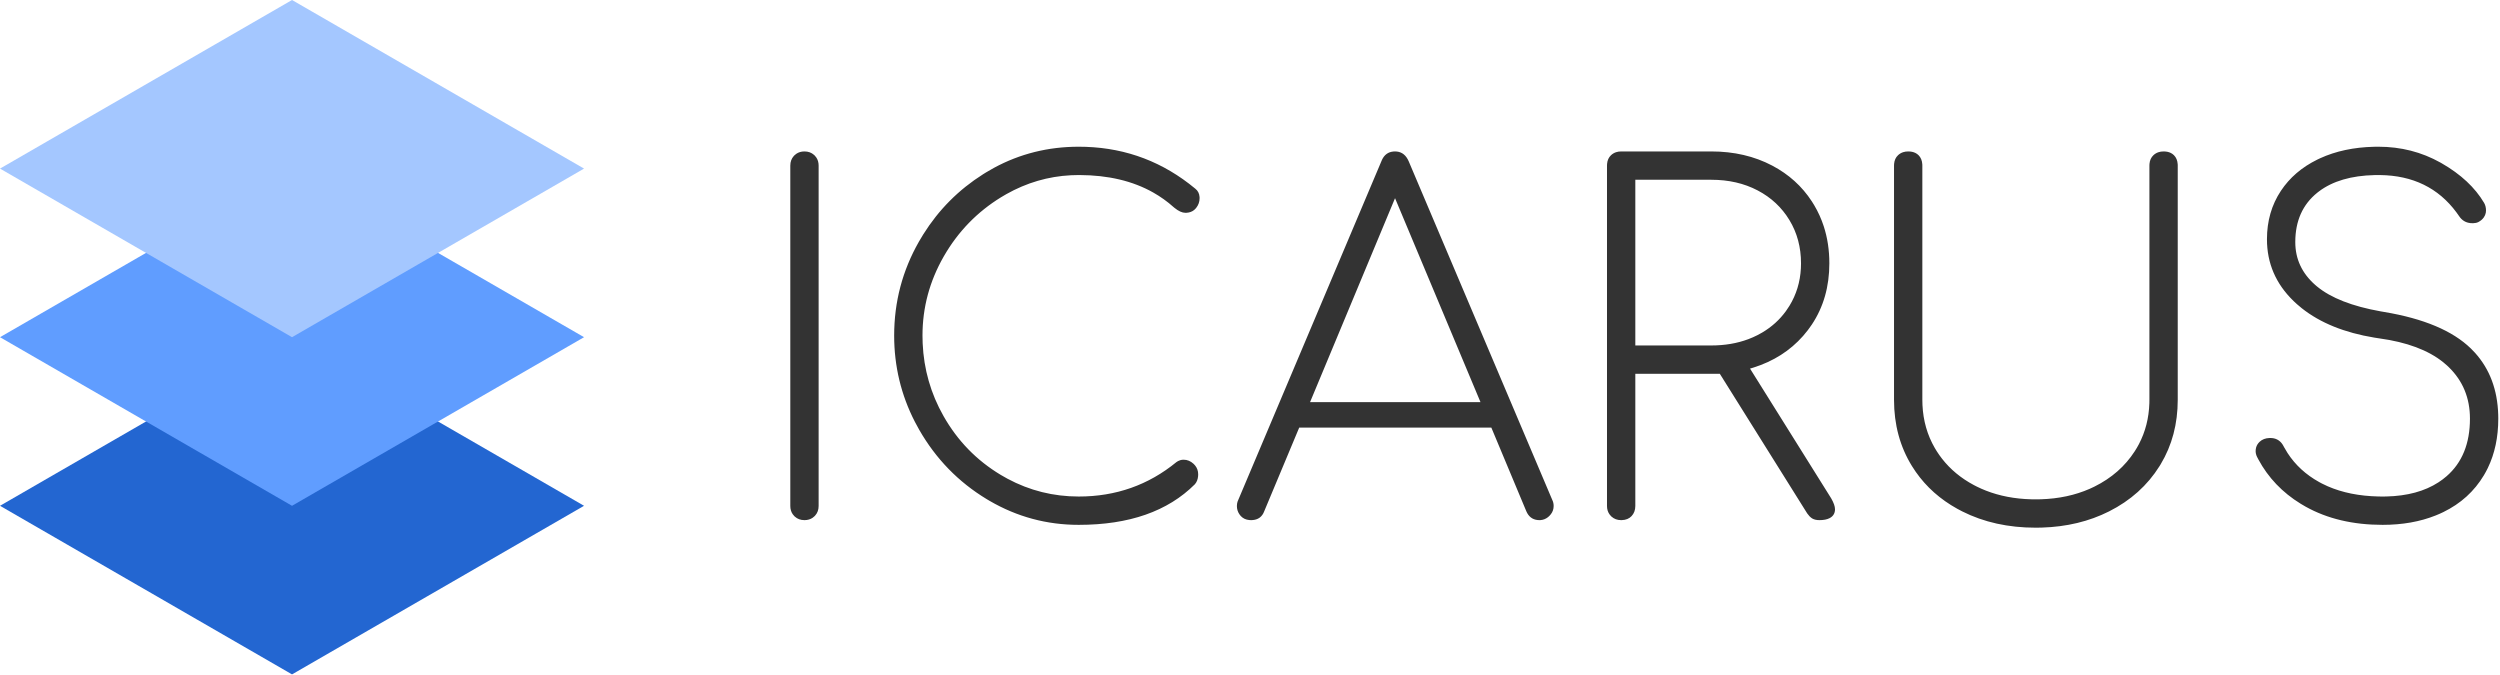
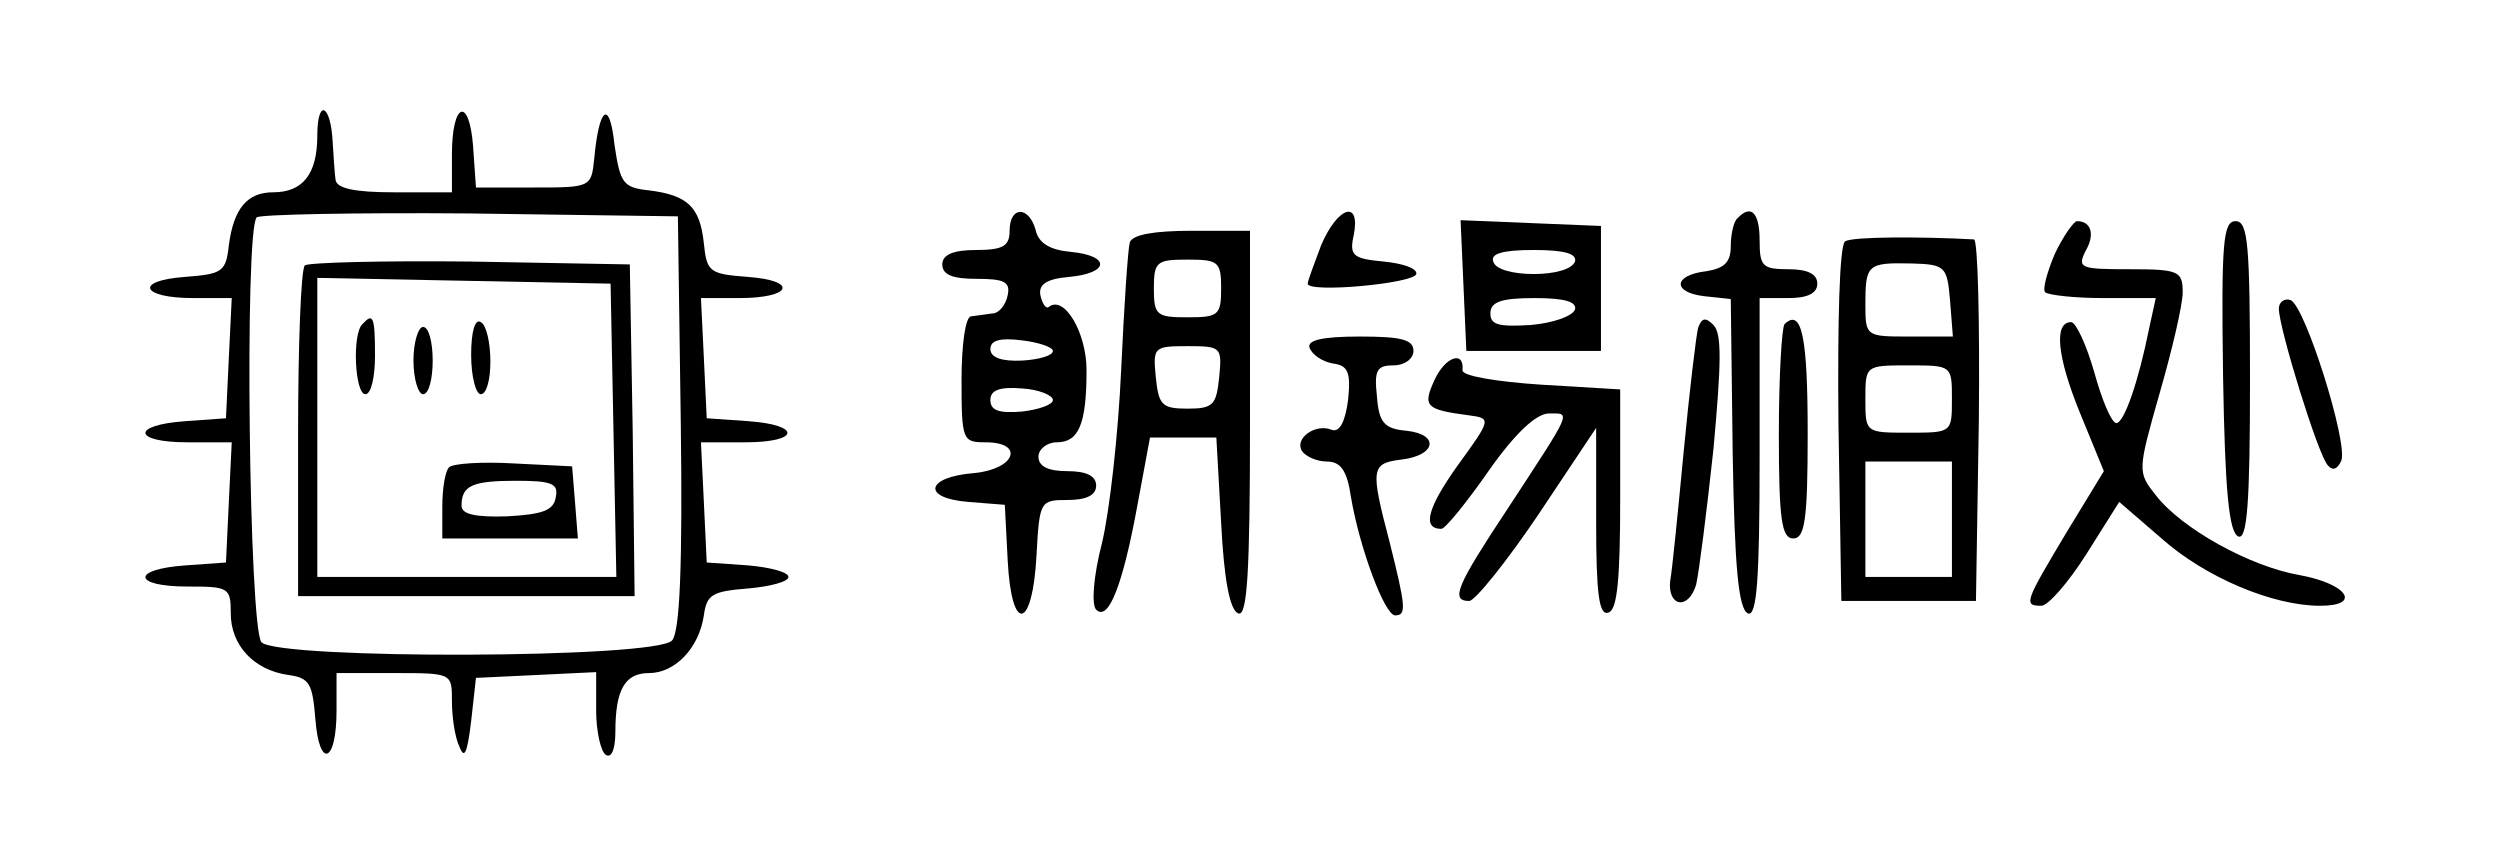
- <svg xmlns="http://www.w3.org/2000/svg" version="1.1" width="949" height="256" viewbox="0 0 949 256">
-   <path fill="#2366d1" d="M110.851 128L221.703 192L110.851 256L0 192Z" />
-   <path fill="#609dff" d="M110.851 64L221.703 128L110.851 192L0 128Z" />
-   <path fill="#a4c7ff" d="M110.851 0L221.703 64L110.851 128L0 64Z" />
-   <g transform="translate(300, 55.695), scale(0.7)" fill="#333">
-     <path d="M 613.888 10.24 L 613.888 137.216 A 60.705 60.705 0 0 0 613.954 140.055 Q 614.553 152.847 620.602 163.316 A 50.135 50.135 0 0 0 621.696 165.12 A 51.598 51.598 0 0 0 624.562 169.185 Q 631.357 177.897 641.762 183.449 A 63.11 63.11 0 0 0 643.456 184.32 A 61.649 61.649 0 0 0 648.369 186.492 Q 659.467 190.833 672.846 191.198 A 90.809 90.809 0 0 0 675.328 191.232 A 90.563 90.563 0 0 0 678.104 191.19 Q 692.78 190.74 704.7 185.489 A 61.259 61.259 0 0 0 707.2 184.32 Q 721.152 177.408 729.088 165.12 A 49.502 49.502 0 0 0 731.322 161.299 Q 736.63 151.203 736.997 139.036 A 60.335 60.335 0 0 0 737.024 137.216 L 737.024 10.24 A 10.857 10.857 0 0 1 737.062 9.315 Q 737.313 6.384 739.2 4.608 A 7.256 7.256 0 0 1 741.925 2.981 Q 743.196 2.56 744.704 2.56 Q 746.956 2.56 748.602 3.369 A 6.472 6.472 0 0 1 750.336 4.608 Q 752.167 6.439 752.361 9.499 A 11.729 11.729 0 0 1 752.384 10.24 L 752.384 137.216 Q 752.384 156.807 743.135 172.194 A 64.077 64.077 0 0 1 742.528 173.184 Q 732.672 188.928 715.136 197.76 Q 698.912 205.931 678.635 206.543 A 109.71 109.71 0 0 1 675.328 206.592 Q 653.056 206.592 635.52 197.76 A 77.835 77.835 0 0 1 632.828 196.338 Q 618.963 188.661 610.337 176.346 A 65.778 65.778 0 0 1 608.256 173.184 Q 598.528 157.44 598.528 137.216 L 598.528 10.24 A 10.857 10.857 0 0 1 598.566 9.315 Q 598.817 6.384 600.704 4.608 A 7.256 7.256 0 0 1 603.429 2.981 Q 604.7 2.56 606.208 2.56 Q 608.46 2.56 610.106 3.369 A 6.472 6.472 0 0 1 611.84 4.608 Q 613.671 6.439 613.865 9.499 A 11.729 11.729 0 0 1 613.888 10.24 Z M 895.488 8.96 A 69.507 69.507 0 0 0 894.88 8.615 Q 879.509 0 861.184 0 A 100.005 100.005 0 0 0 858.79 0.028 Q 842.342 0.422 829.568 6.272 A 61.75 61.75 0 0 0 828.078 6.979 Q 815.456 13.172 808.32 23.936 Q 800.768 35.328 800.768 50.176 Q 800.768 69.697 815.175 83.659 A 59.222 59.222 0 0 0 817.024 85.376 A 60.63 60.63 0 0 0 819.68 87.606 Q 834.727 99.526 859.059 103.529 A 133.91 133.91 0 0 0 861.696 103.936 Q 884.116 107.004 896.419 116.925 A 41.61 41.61 0 0 1 898.432 118.656 A 43.592 43.592 0 0 1 899.28 119.455 Q 910.848 130.653 910.848 147.456 Q 910.848 167.68 898.176 178.688 A 39.281 39.281 0 0 1 893.72 182.034 Q 882.522 189.266 865.531 189.672 A 85.481 85.481 0 0 1 863.488 189.696 A 102.18 102.18 0 0 1 861.3 189.673 Q 845.567 189.336 833.654 184.112 A 55.097 55.097 0 0 1 830.592 182.656 A 56.619 56.619 0 0 1 829.066 181.842 Q 818.274 175.871 811.94 166.114 A 47.528 47.528 0 0 1 809.984 162.816 A 12.115 12.115 0 0 0 809.808 162.46 Q 807.734 158.428 803.571 158.002 A 9.942 9.942 0 0 0 802.56 157.952 A 12.194 12.194 0 0 0 802.217 157.957 Q 798.871 158.051 796.8 160 A 7.449 7.449 0 0 0 796.119 160.731 Q 794.934 162.191 794.688 164.094 A 8.003 8.003 0 0 0 794.624 165.12 A 6.218 6.218 0 0 0 794.708 166.137 Q 794.803 166.708 795.004 167.28 A 7.895 7.895 0 0 0 795.392 168.192 A 65.044 65.044 0 0 0 796.099 169.546 Q 804.091 184.419 819.055 193.615 A 74.4 74.4 0 0 0 821.76 195.2 Q 839.424 205.056 863.488 205.056 Q 879.548 205.056 892.299 199.951 A 62.036 62.036 0 0 0 896.384 198.144 Q 910.592 191.232 918.4 178.176 A 51.186 51.186 0 0 0 920.533 174.225 Q 926.208 162.515 926.208 147.456 A 72.811 72.811 0 0 0 926.178 145.354 Q 925.592 125.061 913.589 111.755 A 49.8 49.8 0 0 0 911.36 109.44 Q 896.512 94.976 864.256 89.6 A 157.882 157.882 0 0 1 862.446 89.288 Q 839.242 85.142 827.904 75.776 A 41.218 41.218 0 0 1 826.977 74.987 Q 816.128 65.472 816.128 51.712 A 49.293 49.293 0 0 1 816.128 51.578 Q 816.175 34.522 828.032 24.96 A 35.234 35.234 0 0 1 828.891 24.289 Q 840.118 15.794 859.213 15.381 A 91.194 91.194 0 0 1 861.184 15.36 A 73.044 73.044 0 0 1 862.037 15.365 Q 888.747 15.677 903.514 35.593 A 59.37 59.37 0 0 1 904.96 37.632 Q 907.22 41.022 911.076 41.419 A 10.261 10.261 0 0 0 912.128 41.472 A 14.543 14.543 0 0 0 912.743 41.459 Q 914.336 41.392 915.2 40.96 A 10.655 10.655 0 0 0 915.336 40.891 Q 916.348 40.366 917.135 39.681 A 7.607 7.607 0 0 0 918.4 38.272 Q 919.197 37.122 919.442 35.787 A 6.761 6.761 0 0 0 919.552 34.56 Q 919.552 32.256 918.528 30.464 Q 911.104 17.92 895.488 8.96 Z M 160.311 0.068 A 110.648 110.648 0 0 0 156.416 0 Q 131.565 0 110.402 11.483 A 99.343 99.343 0 0 0 106.112 13.952 A 109.009 109.009 0 0 0 104.543 14.926 Q 84.677 27.489 72.14 47.479 A 111.393 111.393 0 0 0 69.76 51.456 Q 56.32 75.008 56.32 102.4 Q 56.32 127.331 67.56 149.187 A 107.592 107.592 0 0 0 69.888 153.472 Q 83.456 177.152 106.496 191.104 A 103.444 103.444 0 0 0 108.082 192.045 Q 130.459 205.056 156.416 205.056 Q 197.376 205.056 219.392 183.04 Q 220.918 181.296 221.145 178.624 A 11.364 11.364 0 0 0 221.184 177.664 Q 221.184 174.906 219.514 172.852 A 8.614 8.614 0 0 0 218.752 172.032 A 10.501 10.501 0 0 0 218.638 171.925 Q 216.248 169.728 213.248 169.728 A 6.244 6.244 0 0 0 211.549 169.961 Q 210.906 170.141 210.291 170.463 A 7.508 7.508 0 0 0 209.408 171.008 Q 186.624 189.696 156.416 189.696 Q 135.765 189.696 117.743 180.022 A 87.237 87.237 0 0 1 114.048 177.92 Q 94.464 166.144 83.072 146.048 Q 72.704 127.758 71.772 106.604 A 95.549 95.549 0 0 1 71.68 102.4 Q 71.68 79.616 83.2 59.52 A 97.348 97.348 0 0 1 83.35 59.26 Q 94.847 39.346 114.304 27.392 A 88.056 88.056 0 0 1 117.155 25.713 Q 133.663 16.406 152.218 15.466 A 82.911 82.911 0 0 1 156.416 15.36 A 117.212 117.212 0 0 1 156.817 15.361 Q 180.184 15.441 196.829 24.848 A 63.01 63.01 0 0 1 207.872 32.768 A 23.034 23.034 0 0 0 208.339 33.158 Q 211.641 35.84 214.272 35.84 A 9.974 9.974 0 0 0 214.911 35.82 Q 217.343 35.664 219.009 34.296 A 6.873 6.873 0 0 0 219.904 33.408 A 9.994 9.994 0 0 0 220.133 33.126 Q 221.952 30.799 221.952 27.904 A 8.988 8.988 0 0 0 221.929 27.259 Q 221.724 24.398 219.648 22.784 A 110.881 110.881 0 0 0 219.543 22.697 Q 193.686 1.244 160.311 0.068 Z M 551.168 198.4 L 504.064 123.136 L 499.456 123.136 L 458.24 123.136 L 458.24 194.816 Q 458.24 198.144 456.192 200.32 Q 454.232 202.403 450.865 202.492 A 11.487 11.487 0 0 1 450.56 202.496 Q 447.452 202.496 445.349 200.598 A 7.871 7.871 0 0 1 445.056 200.32 A 7.525 7.525 0 0 1 444.182 199.275 Q 442.889 197.403 442.88 194.85 A 10.179 10.179 0 0 1 442.88 194.816 L 442.88 10.24 A 10.857 10.857 0 0 1 442.918 9.315 Q 443.169 6.384 445.056 4.608 A 7.256 7.256 0 0 1 447.781 2.981 Q 449.052 2.56 450.56 2.56 L 499.456 2.56 Q 517.888 2.56 532.48 10.24 Q 545.954 17.332 553.971 29.662 A 58.968 58.968 0 0 1 555.264 31.744 A 56.737 56.737 0 0 1 560.414 43.13 Q 563.456 52.468 563.456 63.232 Q 563.456 82.2 553.946 96.465 A 56.692 56.692 0 0 1 551.808 99.456 A 58.849 58.849 0 0 1 549.212 102.618 Q 538.621 114.637 522.253 119.779 A 72.195 72.195 0 0 1 520.448 120.32 L 564.48 190.72 Q 566.528 194.304 566.528 196.608 A 6.599 6.599 0 0 1 566.478 197.436 Q 566.253 199.208 565.035 200.395 A 5.625 5.625 0 0 1 564.352 200.96 A 6.473 6.473 0 0 1 563.547 201.443 Q 561.472 202.496 558.08 202.496 Q 555.751 202.496 554.27 201.649 A 4.911 4.911 0 0 1 553.984 201.472 Q 552.654 200.585 551.515 198.93 A 14.447 14.447 0 0 1 551.168 198.4 Z M 399.104 197.632 L 380.16 152.32 L 275.968 152.32 L 257.024 197.632 Q 255.324 202.248 250.396 202.483 A 11.297 11.297 0 0 1 249.856 202.496 A 10.258 10.258 0 0 1 248.931 202.455 Q 246.143 202.203 244.4 200.383 A 6.997 6.997 0 0 1 244.224 200.192 A 8.678 8.678 0 0 1 243.477 199.224 Q 242.176 197.264 242.176 194.816 A 7.805 7.805 0 0 1 242.282 193.521 A 7.181 7.181 0 0 1 242.944 191.488 L 320.512 7.936 A 12.196 12.196 0 0 1 320.852 7.129 Q 322.805 2.936 327.14 2.591 A 10.038 10.038 0 0 1 327.936 2.56 A 9.004 9.004 0 0 1 328.947 2.615 Q 333.29 3.106 335.36 7.936 L 413.184 191.488 Q 413.952 193.024 413.952 194.816 A 7.64 7.64 0 0 1 413.846 196.101 Q 413.457 198.383 411.648 200.192 A 9.044 9.044 0 0 1 410.871 200.886 Q 409.083 202.303 406.879 202.473 A 7.908 7.908 0 0 1 406.272 202.496 A 9.93 9.93 0 0 1 405.339 202.453 Q 400.96 202.04 399.104 197.632 Z M 15.36 10.24 L 15.36 194.816 Q 15.36 197.924 13.462 200.027 A 7.871 7.871 0 0 1 13.184 200.32 A 7.525 7.525 0 0 1 12.139 201.194 Q 10.267 202.487 7.714 202.496 A 10.179 10.179 0 0 1 7.68 202.496 Q 4.572 202.496 2.469 200.598 A 7.871 7.871 0 0 1 2.176 200.32 A 7.525 7.525 0 0 1 1.302 199.275 Q 0.009 197.403 0 194.85 A 10.179 10.179 0 0 1 0 194.816 L 0 10.24 Q 0 7.132 1.898 5.029 A 7.871 7.871 0 0 1 2.176 4.736 A 7.525 7.525 0 0 1 3.221 3.862 Q 5.093 2.569 7.646 2.56 A 10.179 10.179 0 0 1 7.68 2.56 Q 10.788 2.56 12.891 4.458 A 7.871 7.871 0 0 1 13.184 4.736 A 7.525 7.525 0 0 1 14.058 5.781 Q 15.351 7.653 15.36 10.206 A 10.179 10.179 0 0 1 15.36 10.24 Z M 281.856 138.496 L 374.272 138.496 L 327.936 27.904 L 281.856 138.496 Z M 458.24 107.776 L 499.456 107.776 Q 510.418 107.776 519.519 104.362 A 48.175 48.175 0 0 0 524.544 102.144 A 47.471 47.471 0 0 0 527.059 100.761 Q 534.75 96.219 539.878 89.183 A 43.678 43.678 0 0 0 541.824 86.272 Q 547.436 77.109 548.027 65.896 A 50.673 50.673 0 0 0 548.096 63.232 Q 548.096 50.176 541.824 39.808 Q 535.552 29.44 524.544 23.68 Q 513.536 17.92 499.456 17.92 L 458.24 17.92 L 458.24 107.776 Z" vector-effect="non-scaling-stroke" />
+ <svg xmlns="http://www.w3.org/2000/svg" version="1.0" width="260pt" height="90pt" viewBox="0 0 260 90" preserveAspectRatio="xMidYMid meet">
+   <g transform="translate(0,90) scale(0.1,-0.1)" fill="#000000" stroke="none">
+     <path d="M330 759 c0 -40 -15 -59 -46 -59 -27 0 -41 -17 -46 -55 -3 -28 -7 -30 -46 -33 -53 -4 -45 -22 9 -22 l40 0 -3 -62 -3 -63 -42 -3 c-57 -4 -55 -22 2 -22 l46 0 -3 -62 -3 -63 -42 -3 c-57 -4 -55 -22 2 -22 43 0 45 -1 45 -28 0 -33 24 -59 60 -64 22 -3 25 -9 28 -46 4 -52 22 -46 22 9 l0 39 60 0 c60 0 60 0 60 -29 0 -16 3 -38 8 -48 5 -13 8 -6 12 27 l5 45 63 3 62 3 0 -40 c0 -22 5 -43 10 -46 6 -4 10 6 10 24 0 44 10 61 35 61 27 0 52 26 57 60 3 22 9 25 46 28 23 2 42 7 42 12 0 5 -19 10 -42 12 l-43 3 -3 63 -3 62 46 0 c57 0 59 18 3 22 l-43 3 -3 63 -3 62 40 0 c54 0 62 18 9 22 -40 3 -43 5 -46 35 -4 38 -17 50 -57 55 -27 3 -30 7 -36 48 -5 47 -16 39 -21 -15 -3 -30 -4 -30 -63 -30 l-60 0 -3 43 c-4 52 -22 46 -22 -9 l0 -39 -60 0 c-41 0 -60 4 -61 13 -1 6 -2 24 -3 39 -2 40 -16 46 -16 7z m378 -298 c2 -149 -1 -218 -9 -227 -15 -19 -409 -20 -427 -2 -13 13 -18 429 -5 442 4 3 104 5 222 4 l216 -3 3 -214z" />
+     <path d="M317 624 c-4 -4 -7 -83 -7 -176 l0 -168 175 0 175 0 -2 173 -3 172 -166 3 c-91 1 -168 -1 -172 -4z m321 -171 l3 -153 -156 0 -155 0 0 155 0 156 153 -3 152 -3 3 -152z" />
+     <path d="M377 563 c-11 -10 -8 -73 3 -73 6 0 10 18 10 40 0 41 -2 45 -13 33z" />
+     <path d="M490 531 c0 -23 5 -41 10 -41 6 0 10 15 10 34 0 19 -4 38 -10 41 -6 4 -10 -10 -10 -34z" />
+     <path d="M430 525 c0 -19 5 -35 10 -35 6 0 10 16 10 35 0 19 -4 35 -10 35 -5 0 -10 -16 -10 -35z" />
+     <path d="M467 414 c-4 -4 -7 -22 -7 -41 l0 -33 71 0 70 0 -3 38 -3 37 -60 3 c-34 2 -64 0 -68 -4z m111 -31 c-2 -14 -14 -18 -51 -20 -32 -1 -47 2 -47 11 0 21 11 26 57 26 37 0 44 -3 41 -17z" />
+     <path d="M1050 660 c0 -16 -7 -20 -35 -20 -24 0 -35 -5 -35 -15 0 -11 11 -15 36 -15 28 0 35 -3 32 -17 -2 -10 -9 -19 -16 -19 -6 -1 -16 -2 -22 -3 -6 0 -10 -30 -10 -66 0 -63 1 -65 25 -65 41 0 31 -28 -12 -32 -50 -4 -55 -26 -6 -30 l38 -3 3 -58 c4 -77 26 -72 30 6 3 56 4 57 32 57 20 0 30 5 30 15 0 10 -10 15 -30 15 -20 0 -30 5 -30 15 0 8 9 15 19 15 23 0 31 19 31 75 0 39 -23 78 -39 66 -3 -3 -7 3 -9 12 -2 11 6 17 30 19 42 4 43 22 2 26 -22 2 -34 9 -37 23 -7 25 -27 25 -27 -1z m45 -125 c0 -5 -15 -9 -32 -10 -21 -1 -33 3 -33 12 0 9 10 12 33 9 17 -2 32 -7 32 -11z m0 -51 c0 -5 -15 -10 -32 -12 -24 -2 -33 1 -33 12 0 10 9 14 33 12 17 -1 32 -7 32 -12z" />
+     <path d="M1374 645 c-7 -19 -14 -37 -14 -40 0 -10 110 0 113 10 1 6 -14 11 -34 13 -32 3 -36 6 -31 28 7 37 -17 29 -34 -11z" />
+     <path d="M1807 673 c-4 -3 -7 -17 -7 -29 0 -17 -7 -23 -25 -26 -35 -4 -36 -22 -3 -26 l28 -3 2 -161 c2 -118 6 -162 16 -166 9 -3 12 34 12 162 l0 166 30 0 c20 0 30 5 30 15 0 10 -10 15 -30 15 -27 0 -30 3 -30 30 0 29 -9 38 -23 23z" />
+     <path d="M1522 603 l3 -68 70 0 70 0 0 65 0 65 -73 3 -73 3 3 -68z m116 25 c-3 -8 -21 -13 -43 -13 -22 0 -40 5 -42 13 -3 8 9 12 42 12 33 0 45 -4 43 -12z m0 -50 c-3 -7 -23 -14 -46 -16 -33 -2 -42 0 -42 12 0 12 11 16 46 16 32 0 44 -4 42 -12z" />
+     <path d="M2137 636 c-8 -19 -13 -37 -10 -40 4 -3 31 -6 60 -6 l55 0 -7 -32 c-11 -55 -26 -98 -34 -98 -5 0 -15 24 -23 53 -8 28 -19 52 -24 52 -18 0 -15 -35 9 -94 l25 -61 -39 -64 c-43 -72 -45 -76 -26 -76 7 0 28 24 47 54 l34 54 44 -38 c45 -40 115 -70 165 -70 44 0 28 23 -22 32 -51 9 -122 48 -149 83 -19 24 -19 25 4 106 13 45 24 92 24 105 0 22 -4 24 -55 24 -51 0 -55 1 -46 19 10 17 6 31 -9 31 -3 0 -14 -15 -23 -34z" />
+     <path d="M2312 508 c2 -118 6 -162 16 -166 9 -3 12 34 12 162 0 142 -2 166 -15 166 -13 0 -15 -22 -13 -162z" />
+     <path d="M1175 648 c-2 -7 -6 -67 -9 -133 -3 -66 -12 -147 -20 -180 -9 -35 -11 -64 -6 -69 13 -13 28 27 43 109 l13 70 35 0 34 0 5 -89 c3 -59 9 -91 18 -94 9 -3 12 41 12 197 l0 201 -60 0 c-40 0 -62 -4 -65 -12z m95 -48 c0 -28 -3 -30 -35 -30 -32 0 -35 2 -35 30 0 28 3 30 35 30 32 0 35 -2 35 -30z m-2 -92 c-3 -29 -6 -33 -33 -33 -27 0 -30 4 -33 33 -3 31 -2 32 33 32 35 0 36 -1 33 -32z" />
+     <path d="M1919 649 c-6 -3 -8 -84 -7 -190 l3 -184 70 0 70 0 3 188 c1 103 -1 187 -5 188 -54 3 -127 3 -134 -2z m109 -61 l3 -38 -45 0 c-45 0 -46 0 -46 33 0 42 2 44 48 43 35 -1 37 -3 40 -38z m2 -103 c0 -35 0 -35 -45 -35 -45 0 -45 0 -45 35 0 35 0 35 45 35 45 0 45 0 45 -35z m0 -125 l0 -60 -45 0 -45 0 0 60 0 60 45 0 45 0 0 -60z" />
+     <path d="M2370 579 c0 -20 41 -153 51 -163 5 -6 10 -4 14 5 7 19 -38 162 -53 167 -6 2 -12 -2 -12 -9z" />
+     <path d="M1766 559 c-2 -8 -9 -66 -15 -129 -6 -63 -12 -124 -14 -134 -3 -27 19 -31 27 -4 3 13 11 76 18 141 8 88 9 120 0 129 -8 8 -12 8 -16 -3z" />
+     <path d="M1856 563 c-3 -3 -6 -55 -6 -115 0 -89 3 -108 15 -108 12 0 15 19 15 109 0 100 -6 131 -24 114z" />
+     <path d="M1362 538 c3 -7 13 -14 24 -16 16 -2 19 -9 16 -38 -3 -23 -9 -34 -17 -31 -17 7 -39 -9 -31 -22 4 -6 16 -11 26 -11 14 0 21 -9 25 -37 9 -53 35 -123 46 -123 12 0 11 9 -6 77 -20 76 -19 81 12 85 36 4 41 26 6 30 -23 2 -29 8 -31 36 -3 27 0 32 17 32 12 0 21 7 21 15 0 12 -13 15 -56 15 -40 0 -55 -4 -52 -12z" />
+     <path d="M1492 505 c-13 -28 -9 -31 36 -37 23 -3 23 -4 -12 -52 -32 -45 -37 -66 -17 -66 4 0 26 27 49 60 28 40 50 60 63 60 23 0 25 5 -43 -99 -53 -80 -60 -96 -40 -96 6 0 39 41 72 90 l60 90 0 -98 c0 -75 3 -98 13 -94 9 3 12 35 12 118 l0 114 -83 5 c-45 3 -82 9 -81 15 2 21 -18 14 -29 -10z" />
  </g>
</svg>
